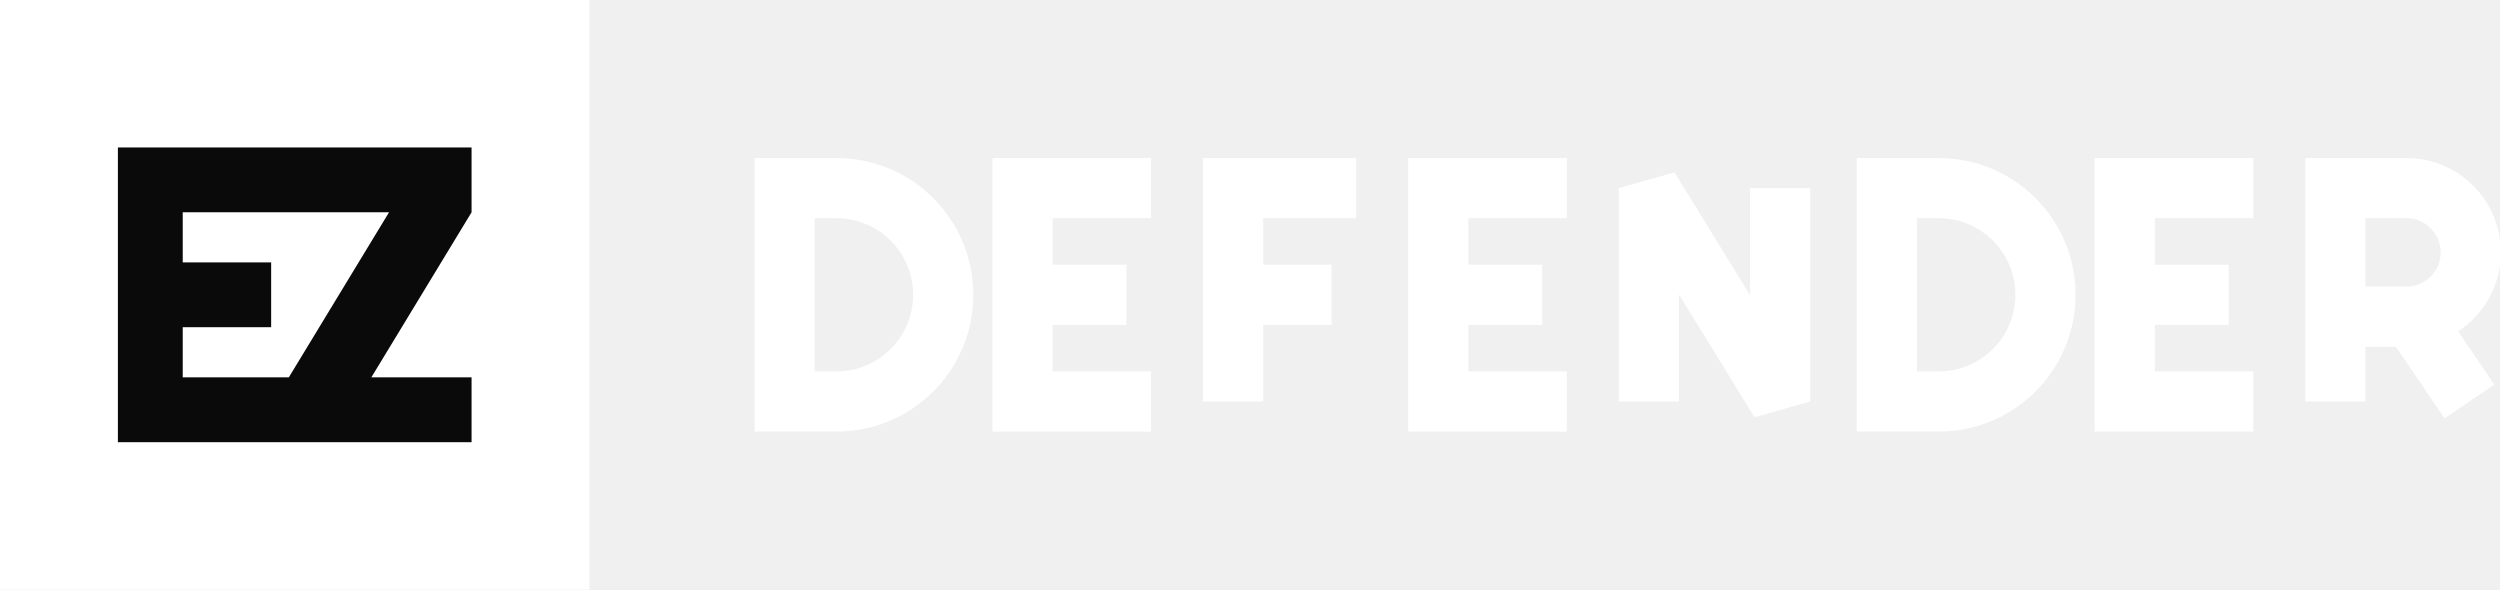
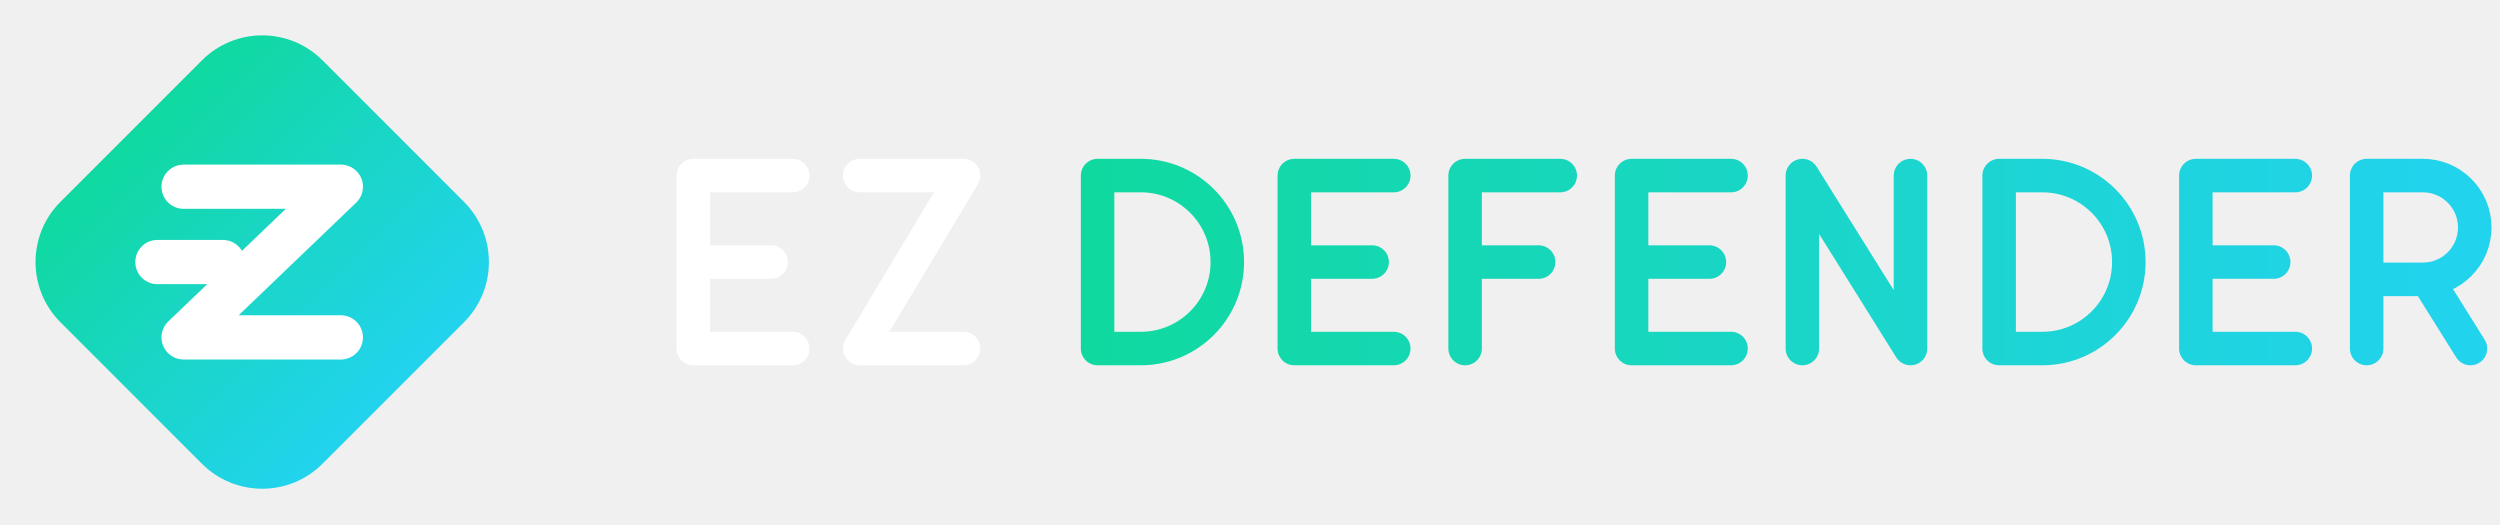
- <svg xmlns="http://www.w3.org/2000/svg" viewBox="0 0 106.03 25" height="40" width="169.6" role="img" aria-label="EZ DEFENDER">
-   <rect width="25" height="25" fill="#FFFFFF" class="ez-tile" />
-   <path transform="translate(5.00 6.25) scale(1.25)" d="M0,0 H2.2 V10 H0 Z M0,0 H12 V2.2 H0 Z M0,7.8 H12 V10 H0 Z M0,3.9 H5.2 V6.1 H0 Z M9.2,2.2 H12 L8.6,7.8 H5.8 Z" fill="#0A0A0A" class="ez-glyph" />
-   <g transform="translate(32 6.70) scale(1.16)">
-     <path transform="translate(0.00 0)" d="M1.1,1.1 H3 A3.9,3.9 0 0 1 3,8.9 H1.1 Z" fill="none" stroke="#FFFFFF" stroke-width="2.2" stroke-linejoin="miter" stroke-miterlimit="2.6" stroke-linecap="butt" />
-     <path transform="translate(8.70 0)" d="M5.8,1.1 H1.1 V8.9 H5.8 M1.1,5 H4.9" fill="none" stroke="#FFFFFF" stroke-width="2.2" stroke-linejoin="miter" stroke-miterlimit="2.6" stroke-linecap="butt" />
-     <path transform="translate(16.40 0)" d="M5.6,1.1 H1.1 V8.9 M1.1,5 H4.7" fill="none" stroke="#FFFFFF" stroke-width="2.2" stroke-linejoin="miter" stroke-miterlimit="2.6" stroke-linecap="butt" />
-     <path transform="translate(23.90 0)" d="M5.8,1.1 H1.1 V8.9 H5.8 M1.1,5 H4.9" fill="none" stroke="#FFFFFF" stroke-width="2.2" stroke-linejoin="miter" stroke-miterlimit="2.6" stroke-linecap="butt" />
-     <path transform="translate(31.60 0)" d="M1.1,8.9 V1.1 L5.9,8.9 V1.1" fill="none" stroke="#FFFFFF" stroke-width="2.2" stroke-linejoin="miter" stroke-miterlimit="2.6" stroke-linecap="butt" />
-     <path transform="translate(40.30 0)" d="M1.1,1.1 H3 A3.9,3.9 0 0 1 3,8.9 H1.1 Z" fill="none" stroke="#FFFFFF" stroke-width="2.2" stroke-linejoin="miter" stroke-miterlimit="2.6" stroke-linecap="butt" />
-     <path transform="translate(49.00 0)" d="M5.8,1.1 H1.1 V8.9 H5.8 M1.1,5 H4.9" fill="none" stroke="#FFFFFF" stroke-width="2.2" stroke-linejoin="miter" stroke-miterlimit="2.6" stroke-linecap="butt" />
-     <path transform="translate(56.70 0)" d="M1.1,8.9 V1.1 H3.7 A2.35,2.35 0 0 1 3.7,5.8 H1.1 M3.9,5.8 L6,8.9" fill="none" stroke="#FFFFFF" stroke-width="2.2" stroke-linejoin="miter" stroke-miterlimit="2.6" stroke-linecap="butt" />
+ <svg xmlns="http://www.w3.org/2000/svg" viewBox="0 0 152.62 32" height="40" width="190.8" role="img" aria-label="EZ DEFENDER">
+   <defs>
+     <linearGradient id="ezg-w-j" x1="0" y1="0" x2="1" y2="0">
+       <stop offset="0" stop-color="#10D9A0" />
+       <stop offset="1" stop-color="#22D3EE" />
+     </linearGradient>
+   </defs>
+   <defs>
+     <linearGradient id="ezg-m-k" x1="0" y1="0" x2="1" y2="0">
+       <stop offset="0" stop-color="#10D9A0" />
+       <stop offset="1" stop-color="#22D3EE" />
+     </linearGradient>
+   </defs>
+   <rect x="4.69" y="4.69" width="22.62" height="22.62" rx="5.2" transform="rotate(45 16 16)" fill="url(#ezg-m-k)" class="ez-tile" />
+   <path d="M11.2,11.4 H20.8 L11.2,20.6 H20.8 M9.6,16 H13.6" fill="none" stroke="#FFFFFF" stroke-width="2.7" stroke-linecap="round" stroke-linejoin="round" class="ez-glyph" />
+   <g transform="translate(41 9.40) scale(1.32)">
+     <path d="M5.6,1 H1 V9 H5.6 M1,5 H4.6 M8.7,1 H13.5 L8.7,9 H13.5" fill="none" stroke="#FFFFFF" stroke-width="1.55" stroke-linecap="round" stroke-linejoin="round" class="ez-word" />
+     <g transform="translate(18.70 0)">
+       <path d="M1,1 H3 A4,4,0,0,1,3,9 H1 ZM14.7,1 H10.1 V9 H14.7 M10.1,5 H13.7 M22.4,1 H18 V9 M18,5 H21.4 M30.3,1 H25.7 V9 H30.3 M25.7,5 H29.3 M33.6,9 V1 L38.6,9 V1M42.7,1 H44.7 A4,4,0,0,1,44.7,9 H42.7 ZM56.4,1 H51.8 V9 H56.4 M51.8,5 H55.4 M59.7,9 V1 H62.3 A2.4,2.4,0,0,1,62.3,5.8 H59.7 M62.5,5.8 L64.5,9" fill="none" stroke="url(#ezg-w-j)" stroke-width="1.55" stroke-linecap="round" stroke-linejoin="round" class="ez-word" />
+     </g>
  </g>
</svg>
